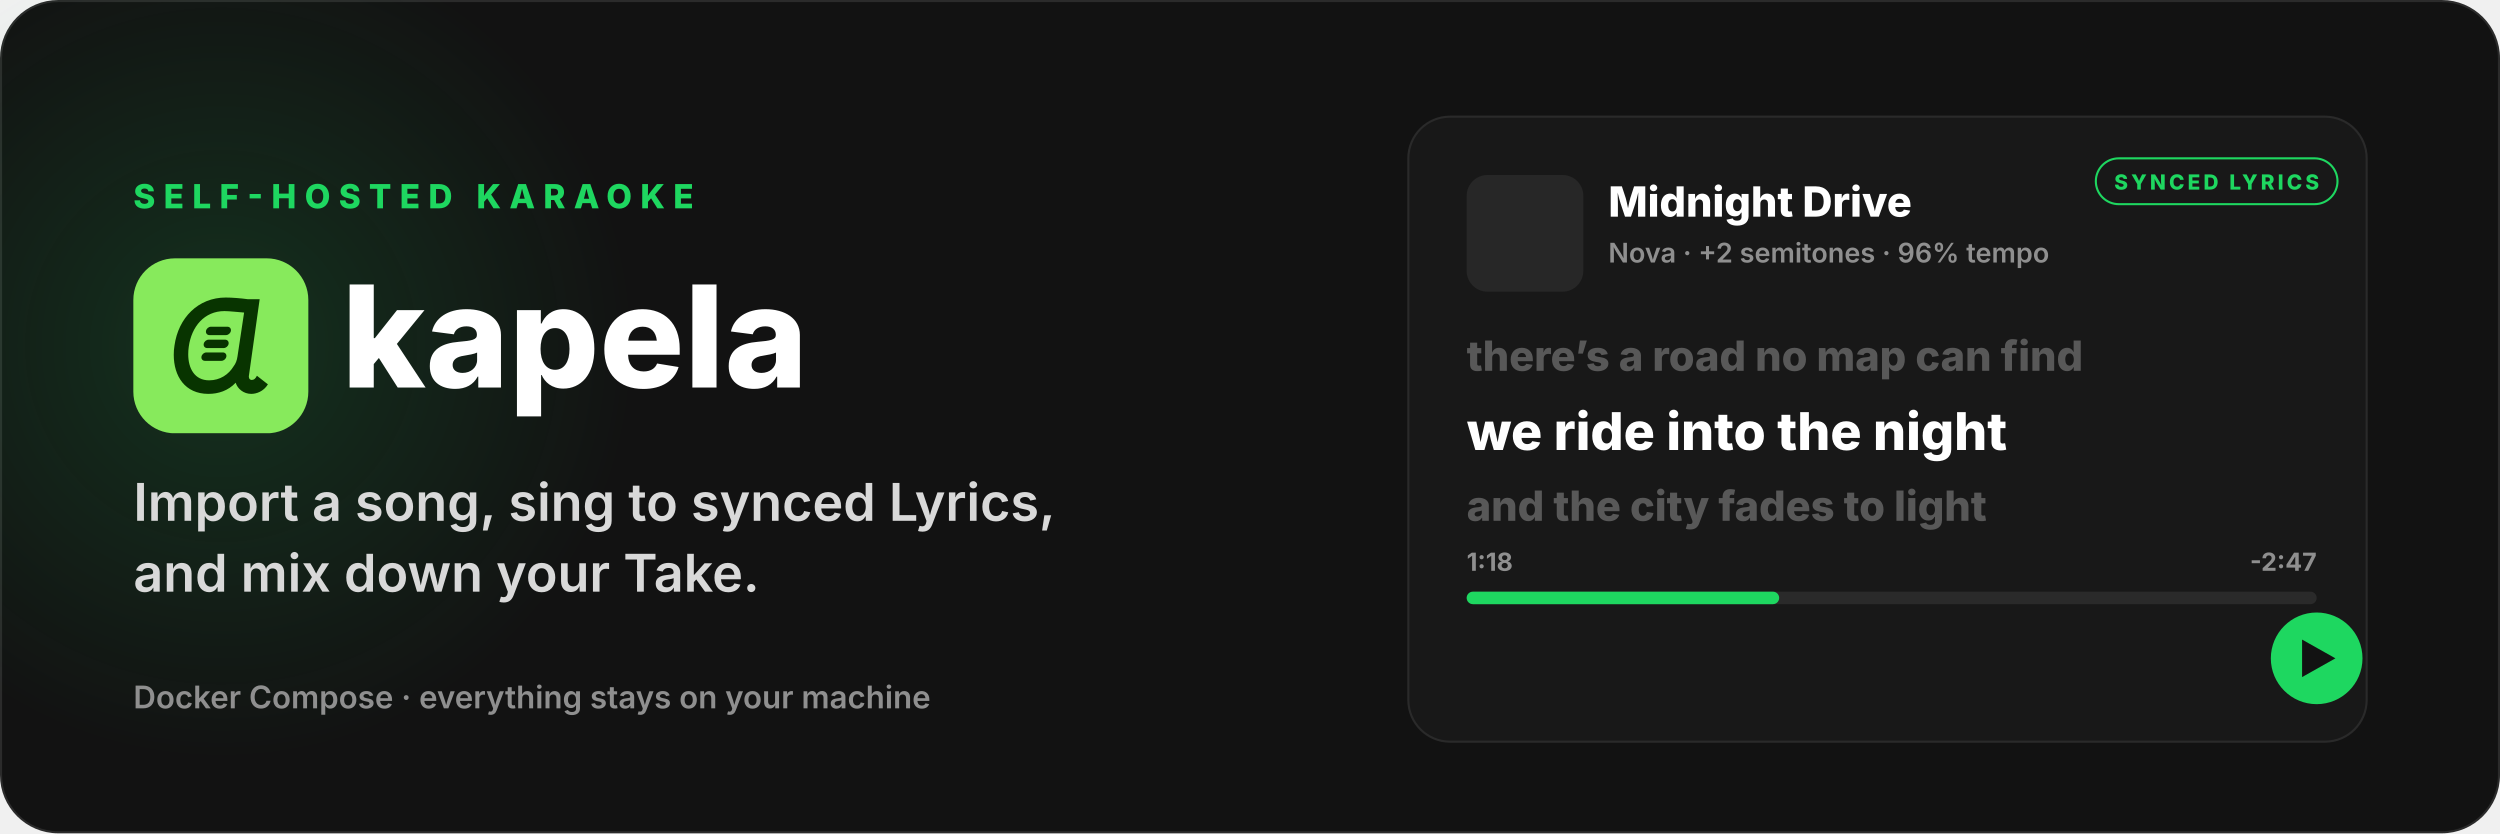
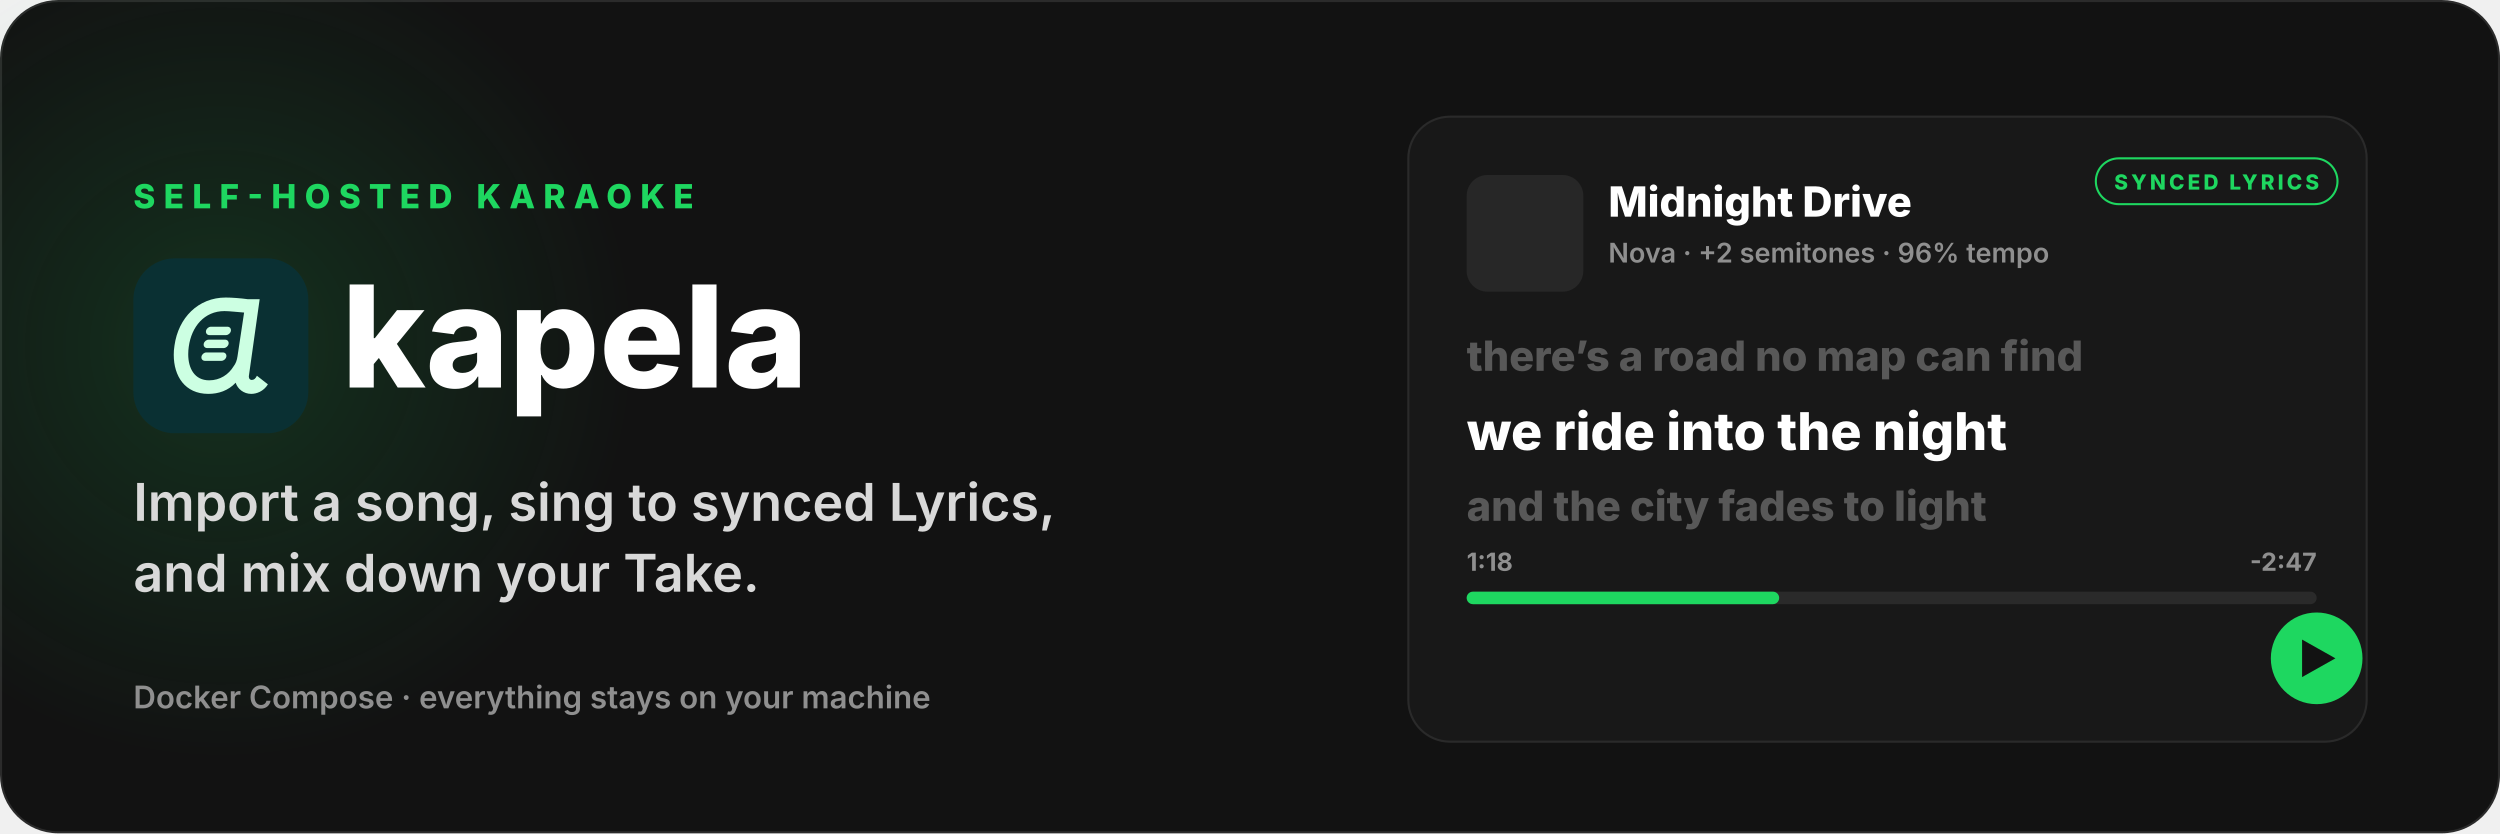
<svg xmlns="http://www.w3.org/2000/svg" width="1200" height="400" viewBox="0 0 1200 400" role="img" aria-labelledby="hero-title hero-desc">
  <defs>
    <radialGradient id="glow" cx="50%" cy="50%" r="50%">
      <stop offset="0%" stop-color="#1ed760" stop-opacity="0.16" />
      <stop offset="100%" stop-color="#1ed760" stop-opacity="0" />
    </radialGradient>
    <clipPath id="emblemClip">
      <rect x="0" y="0" width="84" height="84" rx="20" />
    </clipPath>
  </defs>
  <rect x="0.5" y="0.5" width="1199" height="399" rx="27.5" fill="#121212" stroke="#2b2b2b" />
  <circle cx="106" cy="166" r="200" fill="url(#glow)" />
  <g font-family="-apple-system, BlinkMacSystemFont, 'Segoe UI', 'PingFang SC', sans-serif">
    <text x="64" y="100" font-size="16" font-weight="800" letter-spacing="4" fill="#1ed760">SELF-HOSTED KARAOKE</text>
    <g transform="translate(64 124)" clip-path="url(#emblemClip)">
      <svg width="84" height="84" viewBox="0 0 1000 1000">
        <g transform="matrix(0.978813,0,0,0.976404,21.18683,22.86531)">
-           <rect x="-21.645" y="-24.166" width="1021.645" height="1024.166" style="fill:rgb(135,234,92);" />
+           <rect x="-21.645" y="-24.166" width="1021.645" height="1024.166" style="fill:rgb(10,48,51);" />
        </g>
        <g transform="matrix(3.26798,0,0,3.459702,-1144.348,-1144.34)">
-           <path d="M566.27,524.692L585.488,538.912C577.801,550.712 565.309,554.645 556.34,554.645C542.887,554.645 532.317,546.173 529.114,536.189C515.982,549.501 498.685,554.645 481.389,554.645C440.389,554.645 420.851,525.297 420.851,490.2C420.851,485.359 421.171,479.913 422.132,474.77C428.858,429.084 463.451,395.5 511.818,395.5C522.068,395.5 538.724,396.71 549.934,398.223L571.074,398.223L552.176,525.297L552.176,526.507C552.176,529.835 554.739,531.651 556.981,531.651C561.145,531.651 563.707,529.533 566.27,524.692ZM532.317,492.621L543.848,420.31C533.599,419.705 518.224,417.889 509.576,417.889C474.342,417.889 451.92,443.607 447.116,476.585C446.475,480.821 446.155,485.057 446.155,489.293C446.155,512.59 457.366,532.256 482.67,532.256C501.888,532.256 516.943,522.574 525.591,508.959C529.114,504.723 531.356,499.277 532.317,492.621Z" style="fill:rgb(8,52,0);" />
+           <path d="M566.27,524.692L585.488,538.912C577.801,550.712 565.309,554.645 556.34,554.645C542.887,554.645 532.317,546.173 529.114,536.189C515.982,549.501 498.685,554.645 481.389,554.645C440.389,554.645 420.851,525.297 420.851,490.2C420.851,485.359 421.171,479.913 422.132,474.77C428.858,429.084 463.451,395.5 511.818,395.5C522.068,395.5 538.724,396.71 549.934,398.223L571.074,398.223L552.176,525.297L552.176,526.507C552.176,529.835 554.739,531.651 556.981,531.651C561.145,531.651 563.707,529.533 566.27,524.692ZM532.317,492.621L543.848,420.31C533.599,419.705 518.224,417.889 509.576,417.889C474.342,417.889 451.92,443.607 447.116,476.585C446.475,480.821 446.155,485.057 446.155,489.293C446.155,512.59 457.366,532.256 482.67,532.256C501.888,532.256 516.943,522.574 525.591,508.959C529.114,504.723 531.356,499.277 532.317,492.621Z" style="fill:rgb(204,255,226);" />
        </g>
        <g transform="matrix(1,0,-0.149329,0.846886,59.69266,52.13262)">
-           <path d="M561.674,428.213C561.674,443.847 550.925,456.539 537.685,456.539L443.442,456.539C430.202,456.539 419.453,443.847 419.453,428.213C419.453,412.579 430.202,399.887 443.442,399.887L537.685,399.887C550.925,399.887 561.674,412.579 561.674,428.213Z" style="fill:rgb(8,51,0);" />
+           <path d="M561.674,428.213C561.674,443.847 550.925,456.539 537.685,456.539L443.442,456.539C430.202,456.539 419.453,443.847 419.453,428.213C419.453,412.579 430.202,399.887 443.442,399.887L537.685,399.887C550.925,399.887 561.674,412.579 561.674,428.213Z" style="fill:rgb(204,255,226);" />
        </g>
        <g transform="matrix(1,0,-0.149329,0.846886,46.64132,126.1505)">
-           <path d="M561.674,428.213C561.674,443.847 550.925,456.539 537.685,456.539L443.442,456.539C430.202,456.539 419.453,443.847 419.453,428.213C419.453,412.579 430.202,399.887 443.442,399.887L537.685,399.887C550.925,399.887 561.674,412.579 561.674,428.213Z" style="fill:rgb(8,51,0);" />
+           <path d="M561.674,428.213C561.674,443.847 550.925,456.539 537.685,456.539L443.442,456.539C430.202,456.539 419.453,443.847 419.453,428.213C419.453,412.579 430.202,399.887 443.442,399.887L537.685,399.887C550.925,399.887 561.674,412.579 561.674,428.213Z" style="fill:rgb(204,255,226);" />
        </g>
        <g transform="matrix(1,0,-0.149329,0.846886,33.77632,199.1115)">
-           <path d="M561.674,428.213C561.674,443.847 550.925,456.539 537.685,456.539L443.442,456.539C430.202,456.539 419.453,443.847 419.453,428.213C419.453,412.579 430.202,399.887 443.442,399.887L537.685,399.887C550.925,399.887 561.674,412.579 561.674,428.213Z" style="fill:rgb(8,51,0);" />
+           <path d="M561.674,428.213C561.674,443.847 550.925,456.539 537.685,456.539L443.442,456.539C430.202,456.539 419.453,443.847 419.453,428.213C419.453,412.579 430.202,399.887 443.442,399.887L537.685,399.887C550.925,399.887 561.674,412.579 561.674,428.213Z" style="fill:rgb(204,255,226);" />
        </g>
      </svg>
    </g>
    <text x="164" y="186" font-size="68" font-weight="800" fill="#ffffff">kapela</text>
    <text x="64" y="250" font-size="25" font-weight="600" fill="#d9d9d9">Import a song, sing to synced Lyrics,</text>
    <text x="64" y="284" font-size="25" font-weight="600" fill="#d9d9d9">and mix down your Take.</text>
    <text x="64" y="340" font-size="15" font-weight="600" fill="#8f8f8f">Docker Compose · everything stays on your machine</text>
  </g>
  <g font-family="-apple-system, BlinkMacSystemFont, 'Segoe UI', 'PingFang SC', sans-serif">
    <rect x="676" y="56" width="460" height="300" rx="20" fill="#181818" stroke="#2a2a2a" />
    <rect x="1006" y="76" width="116" height="22" rx="11" fill="none" stroke="#1ed760" />
    <text x="1064" y="91" font-size="10" font-weight="800" letter-spacing="1.5" fill="#1ed760" text-anchor="middle">SYNCED LYRICS</text>
    <rect x="704" y="84" width="56" height="56" rx="10" fill="#272727" />
    <text x="772" y="104" font-size="20" font-weight="800" fill="#ffffff">Midnight Drive</text>
    <text x="772" y="126" font-size="13" font-weight="600" fill="#8f8f8f">Nova · +2 semitones · 96% tempo</text>
    <text x="704" y="178" font-size="20" font-weight="800" fill="rgba(255,255,255,0.28)">there’s a road no map can find</text>
    <text x="704" y="216" font-size="25" font-weight="800" fill="#ffffff">we ride into the night</text>
    <text x="704" y="250" font-size="20" font-weight="800" fill="rgba(255,255,255,0.28)">and the city fades to light</text>
    <text x="704" y="274" font-size="12" font-weight="700" fill="#8f8f8f">1:18</text>
    <text x="1112" y="274" font-size="12" font-weight="700" fill="#8f8f8f" text-anchor="end">-2:47</text>
    <rect x="704" y="284" width="408" height="6" rx="3" fill="#2a2a2a" />
    <rect x="704" y="284" width="150" height="6" rx="3" fill="#1ed760" />
    <circle cx="1112" cy="316" r="22" fill="#1ed760" />
    <path d="M1105,307 L1105,325 L1121,316 Z" fill="#121212" />
  </g>
</svg>
